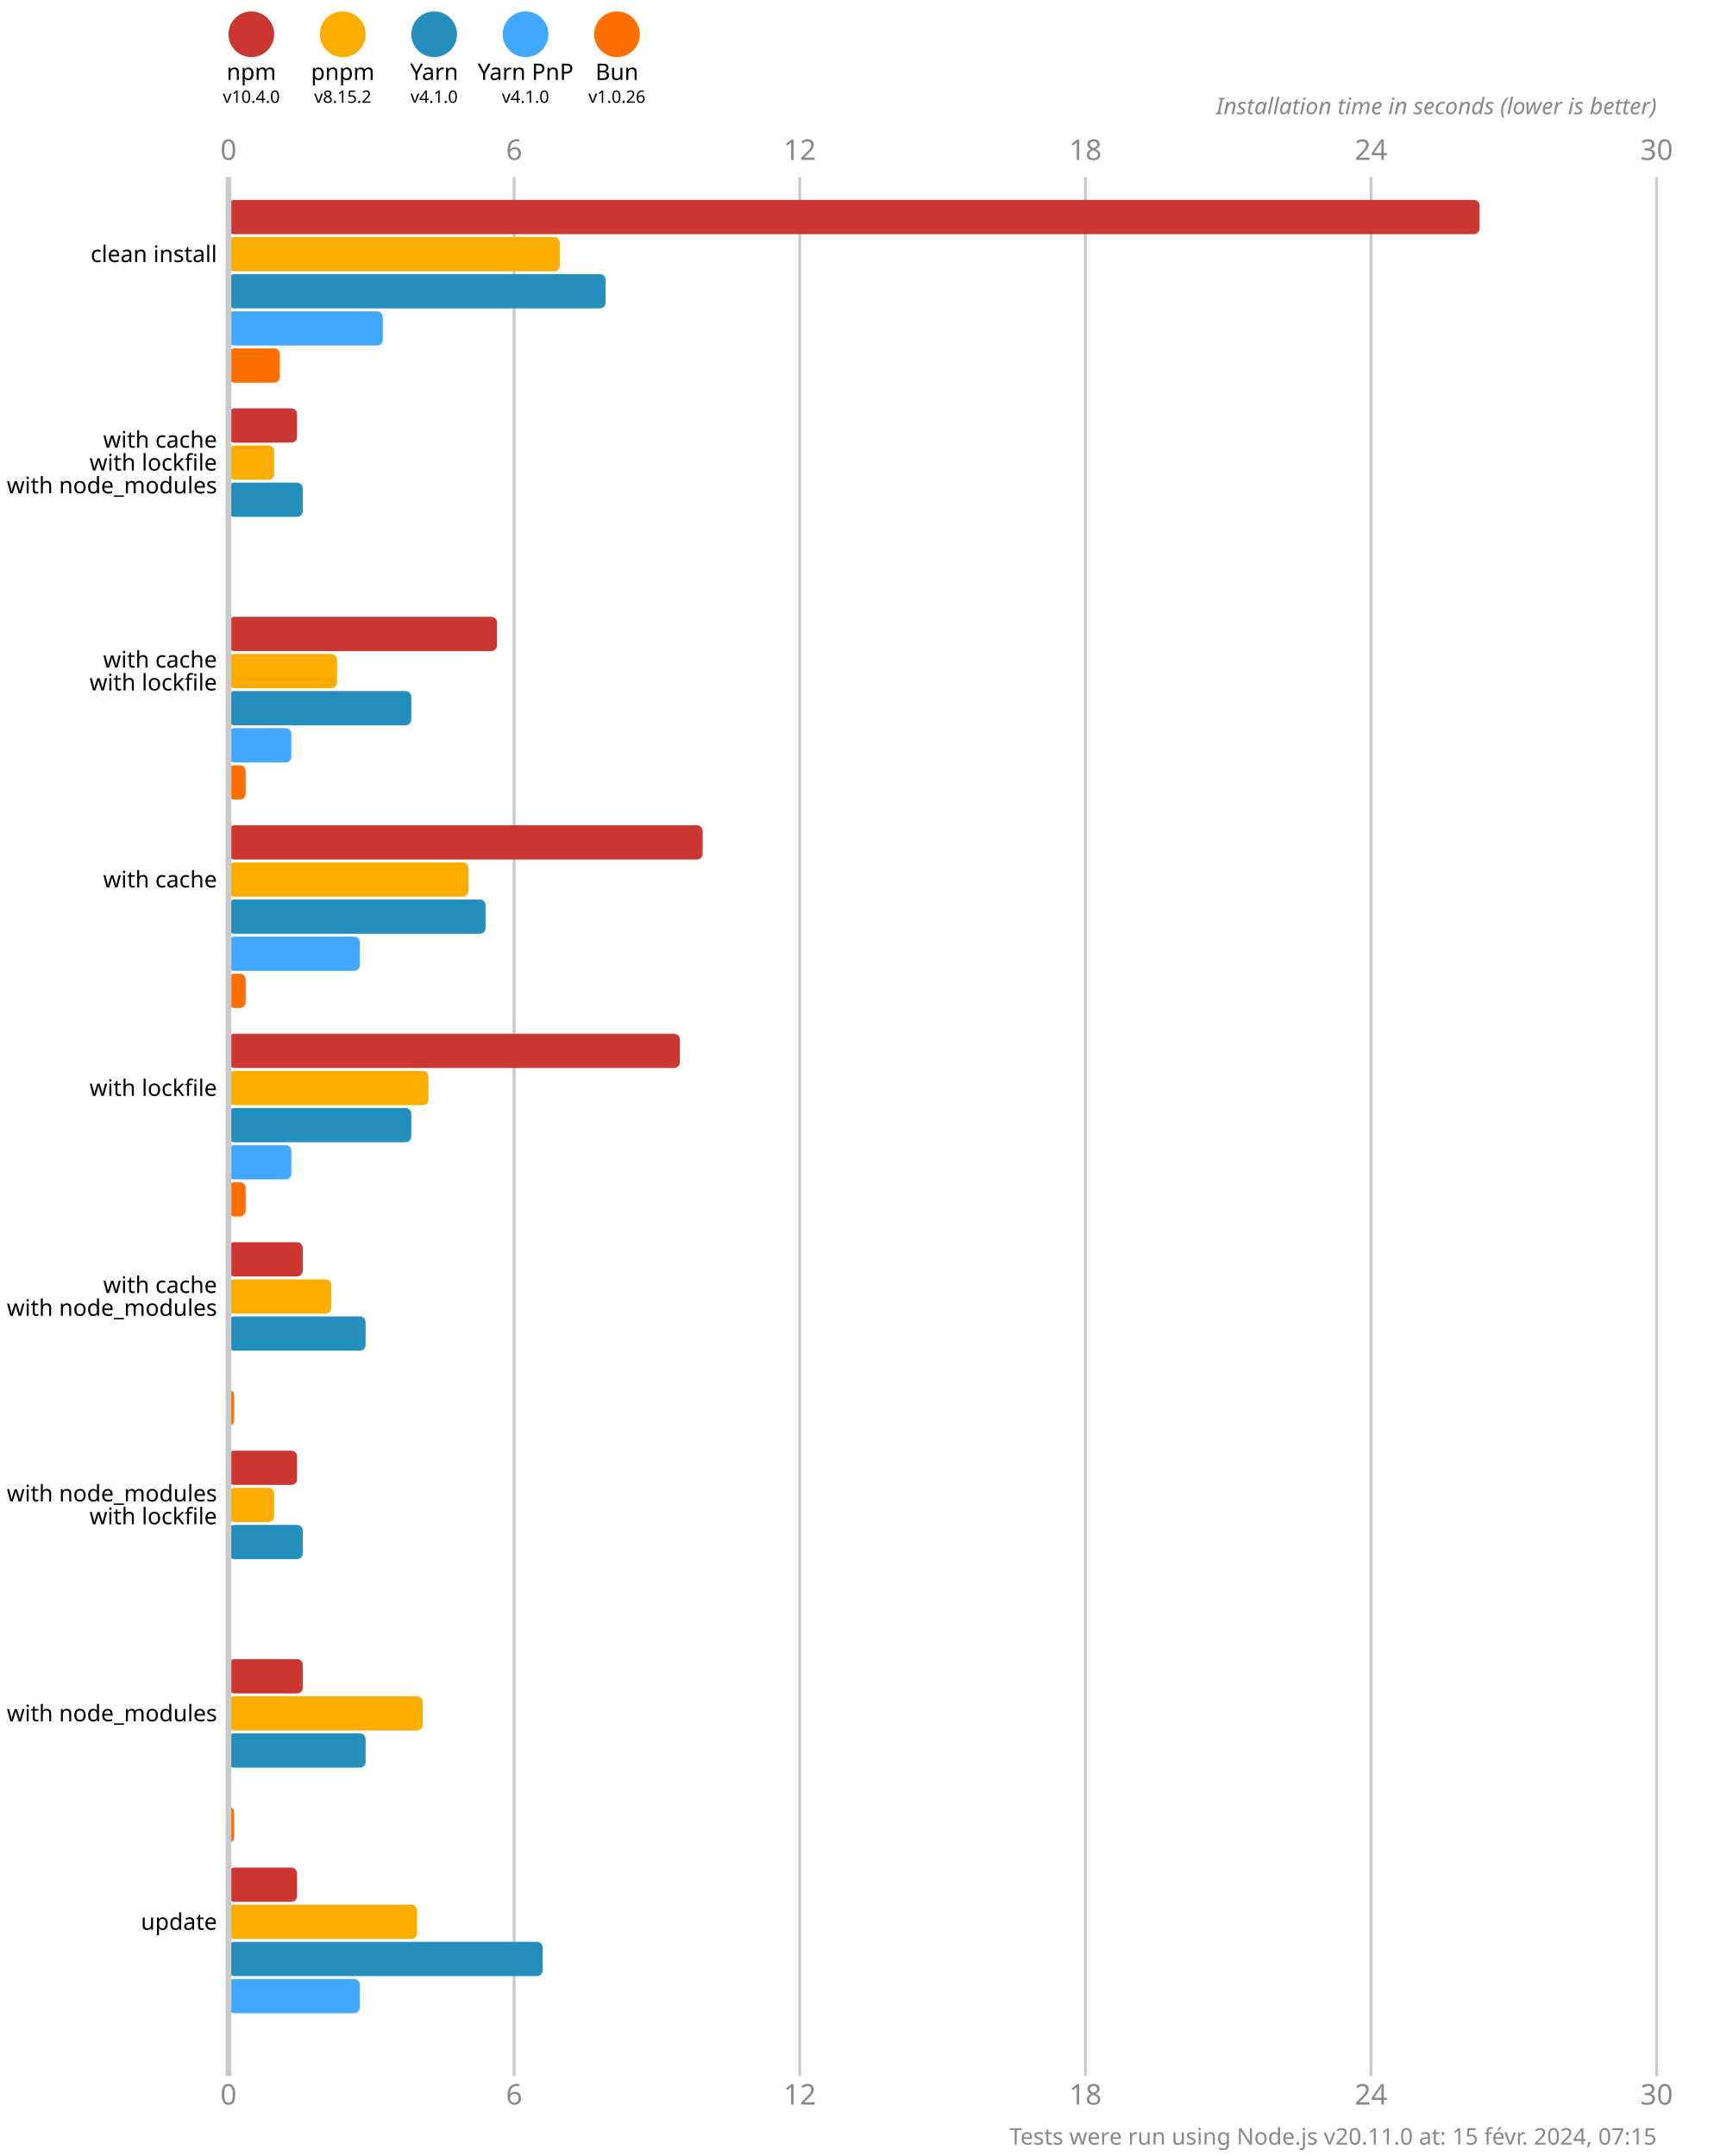
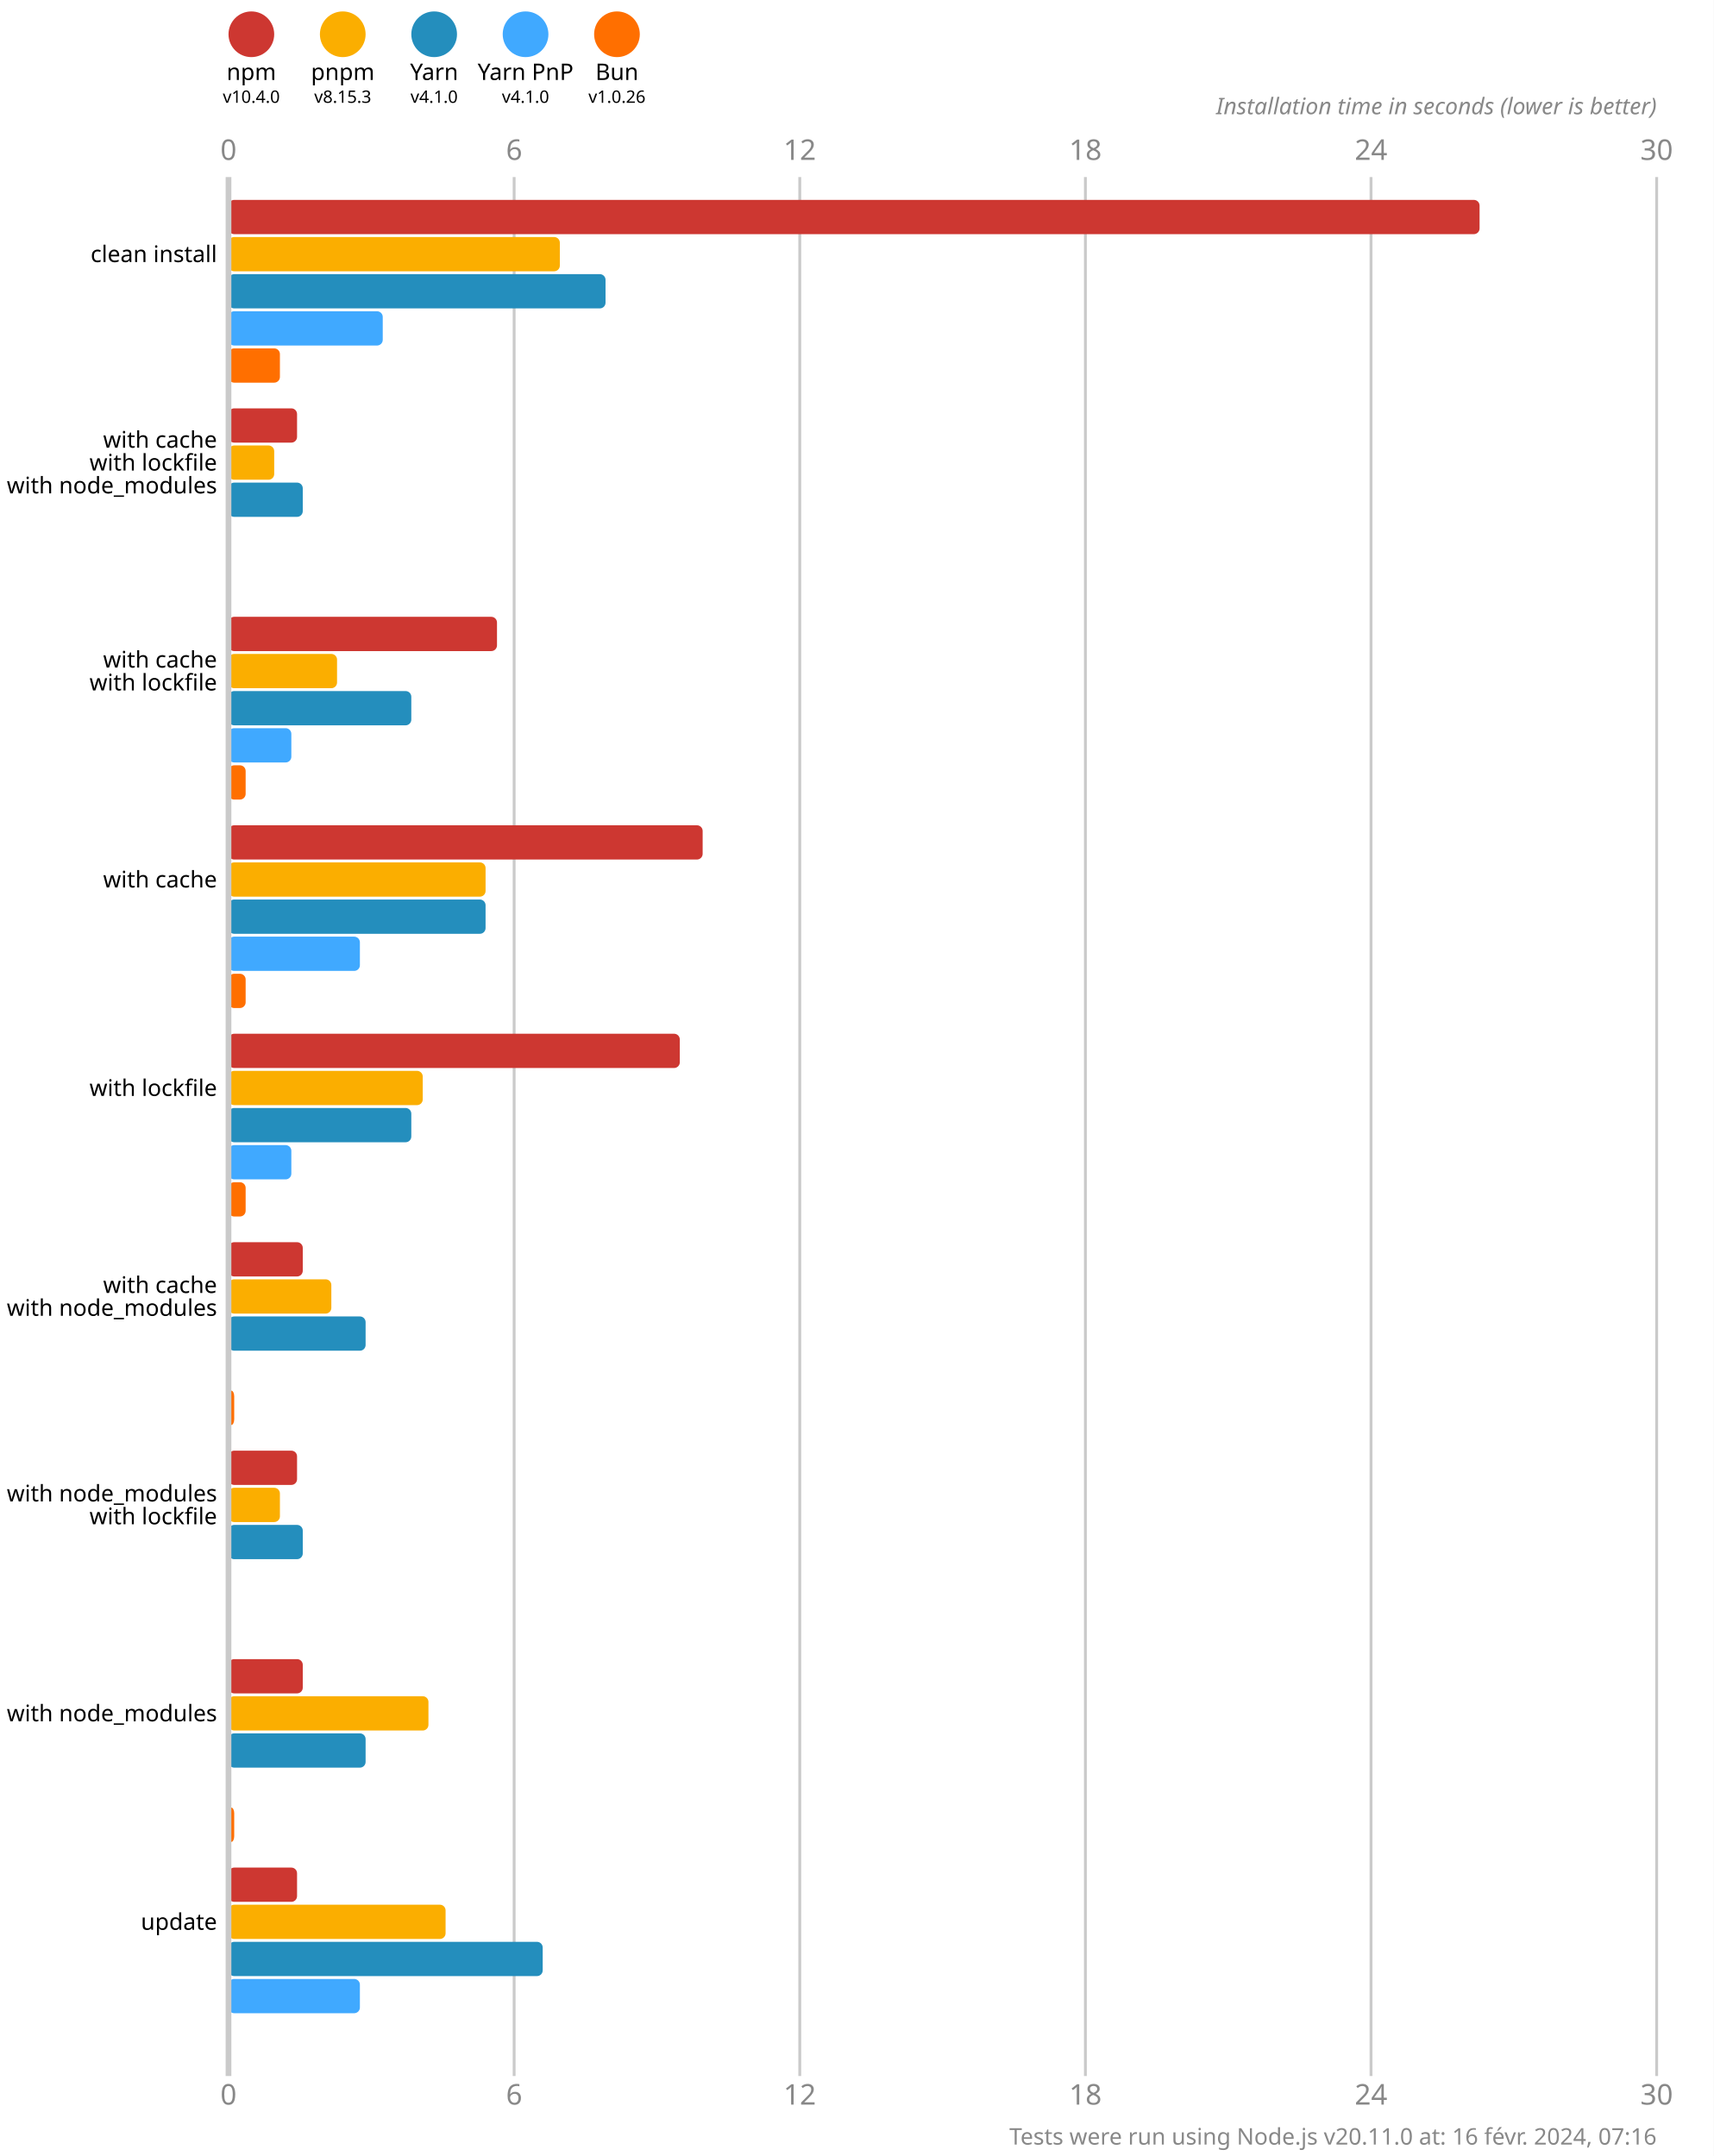
<svg xmlns="http://www.w3.org/2000/svg" version="1.1" viewBox="0 0 300 377.5">
  <style>
    .font { font-family: sans-serif; }
    .s3 { font-size: 3px; }
    .s4 { font-size: 4px; }
    .s5 { font-size: 5px; }
    .line { stroke: #cacaca; }
    .width { stroke-width: 0.5; }
    .text { fill: #888; }
  </style>
  <rect x="0" y="0" width="300" height="377.5" fill="#fff" />
  <circle cx="44" cy="6" r="4" fill="#cd3731" />
  <text x="44" y="14" class="font s4" text-anchor="middle">npm</text>
  <text x="44" y="18" class="font s3" text-anchor="middle">v10.4.0</text>
  <circle cx="60" cy="6" r="4" fill="#fbae00" />
  <text x="60" y="14" class="font s4" text-anchor="middle">pnpm</text>
-   <text x="60" y="18" class="font s3" text-anchor="middle">v8.15.2</text>
+   <text x="60" y="18" class="font s3" text-anchor="middle">v8.15.3</text>
  <circle cx="76" cy="6" r="4" fill="#248ebd" />
  <text x="76" y="14" class="font s4" text-anchor="middle">Yarn</text>
  <text x="76" y="18" class="font s3" text-anchor="middle">v4.1.0</text>
  <circle cx="92" cy="6" r="4" fill="#40a9ff" />
  <text x="92" y="14" class="font s4" text-anchor="middle">Yarn PnP</text>
  <text x="92" y="18" class="font s3" text-anchor="middle">v4.1.0</text>
  <circle cx="108" cy="6" r="4" fill="#ff6f00" />
  <text x="108" y="14" class="font s4" text-anchor="middle">Bun</text>
  <text x="108" y="18" class="font s3" text-anchor="middle">v1.0.26</text>
  <text x="40" y="28" class="font s5 text" text-anchor="middle">0</text>
  <text x="40" y="368.5" class="font s5 text" text-anchor="middle">0</text>
  <line x1="90" y1="31" x2="90" y2="363.5" class="line width" />
  <text x="90" y="28" class="font s5 text" text-anchor="middle">6</text>
  <text x="90" y="368.5" class="font s5 text" text-anchor="middle">6</text>
  <line x1="140" y1="31" x2="140" y2="363.5" class="line width" />
  <text x="140" y="28" class="font s5 text" text-anchor="middle">12</text>
  <text x="140" y="368.5" class="font s5 text" text-anchor="middle">12</text>
  <line x1="190" y1="31" x2="190" y2="363.5" class="line width" />
  <text x="190" y="28" class="font s5 text" text-anchor="middle">18</text>
  <text x="190" y="368.5" class="font s5 text" text-anchor="middle">18</text>
  <line x1="240" y1="31" x2="240" y2="363.5" class="line width" />
  <text x="240" y="28" class="font s5 text" text-anchor="middle">24</text>
  <text x="240" y="368.5" class="font s5 text" text-anchor="middle">24</text>
  <line x1="290" y1="31" x2="290" y2="363.5" class="line width" />
  <text x="290" y="28" class="font s5 text" text-anchor="middle">30</text>
  <text x="290" y="368.5" class="font s5 text" text-anchor="middle">30</text>
  <text x="290" y="20" class="font s4 text" font-style="italic" text-anchor="end">Installation time in seconds (lower is better)</text>
  <rect x="40" y="35" width="219" height="6" fill="#cd3731" rx="1" ry="1" />
  <rect x="40" y="41.5" width="58" height="6" fill="#fbae00" rx="1" ry="1" />
  <rect x="40" y="48" width="66" height="6" fill="#248ebd" rx="1" ry="1" />
  <rect x="40" y="54.5" width="27" height="6" fill="#40a9ff" rx="1" ry="1" />
  <rect x="40" y="61" width="9" height="6" fill="#ff6f00" rx="1" ry="1" />
  <rect x="40" y="71.5" width="12" height="6" fill="#cd3731" rx="1" ry="1" />
  <rect x="40" y="78" width="8" height="6" fill="#fbae00" rx="1" ry="1" />
  <rect x="40" y="84.5" width="13" height="6" fill="#248ebd" rx="1" ry="1" />
  <rect x="40" y="91" width="0" height="6" fill="#40a9ff" rx="1" ry="1" />
  <rect x="40" y="97.5" width="0" height="6" fill="#ff6f00" rx="1" ry="1" />
  <rect x="40" y="108" width="47" height="6" fill="#cd3731" rx="1" ry="1" />
  <rect x="40" y="114.5" width="19" height="6" fill="#fbae00" rx="1" ry="1" />
  <rect x="40" y="121" width="32" height="6" fill="#248ebd" rx="1" ry="1" />
  <rect x="40" y="127.5" width="11" height="6" fill="#40a9ff" rx="1" ry="1" />
  <rect x="40" y="134" width="3" height="6" fill="#ff6f00" rx="1" ry="1" />
  <rect x="40" y="144.5" width="83" height="6" fill="#cd3731" rx="1" ry="1" />
-   <rect x="40" y="151" width="42" height="6" fill="#fbae00" rx="1" ry="1" />
+   <rect x="40" y="151" width="45" height="6" fill="#fbae00" rx="1" ry="1" />
  <rect x="40" y="157.5" width="45" height="6" fill="#248ebd" rx="1" ry="1" />
  <rect x="40" y="164" width="23" height="6" fill="#40a9ff" rx="1" ry="1" />
  <rect x="40" y="170.5" width="3" height="6" fill="#ff6f00" rx="1" ry="1" />
  <rect x="40" y="181" width="79" height="6" fill="#cd3731" rx="1" ry="1" />
-   <rect x="40" y="187.5" width="35" height="6" fill="#fbae00" rx="1" ry="1" />
+   <rect x="40" y="187.5" width="34" height="6" fill="#fbae00" rx="1" ry="1" />
  <rect x="40" y="194" width="32" height="6" fill="#248ebd" rx="1" ry="1" />
  <rect x="40" y="200.5" width="11" height="6" fill="#40a9ff" rx="1" ry="1" />
  <rect x="40" y="207" width="3" height="6" fill="#ff6f00" rx="1" ry="1" />
  <rect x="40" y="217.5" width="13" height="6" fill="#cd3731" rx="1" ry="1" />
  <rect x="40" y="224" width="18" height="6" fill="#fbae00" rx="1" ry="1" />
  <rect x="40" y="230.5" width="24" height="6" fill="#248ebd" rx="1" ry="1" />
  <rect x="40" y="237" width="0" height="6" fill="#40a9ff" rx="1" ry="1" />
  <rect x="40" y="243.5" width="1" height="6" fill="#ff6f00" rx="1" ry="1" />
  <rect x="40" y="254" width="12" height="6" fill="#cd3731" rx="1" ry="1" />
-   <rect x="40" y="260.5" width="8" height="6" fill="#fbae00" rx="1" ry="1" />
+   <rect x="40" y="260.5" width="9" height="6" fill="#fbae00" rx="1" ry="1" />
  <rect x="40" y="267" width="13" height="6" fill="#248ebd" rx="1" ry="1" />
  <rect x="40" y="273.5" width="0" height="6" fill="#40a9ff" rx="1" ry="1" />
  <rect x="40" y="280" width="0" height="6" fill="#ff6f00" rx="1" ry="1" />
  <rect x="40" y="290.5" width="13" height="6" fill="#cd3731" rx="1" ry="1" />
-   <rect x="40" y="297" width="34" height="6" fill="#fbae00" rx="1" ry="1" />
+   <rect x="40" y="297" width="35" height="6" fill="#fbae00" rx="1" ry="1" />
  <rect x="40" y="303.5" width="24" height="6" fill="#248ebd" rx="1" ry="1" />
  <rect x="40" y="310" width="0" height="6" fill="#40a9ff" rx="1" ry="1" />
  <rect x="40" y="316.5" width="1" height="6" fill="#ff6f00" rx="1" ry="1" />
  <rect x="40" y="327" width="12" height="6" fill="#cd3731" rx="1" ry="1" />
-   <rect x="40" y="333.5" width="33" height="6" fill="#fbae00" rx="1" ry="1" />
+   <rect x="40" y="333.5" width="38" height="6" fill="#fbae00" rx="1" ry="1" />
  <rect x="40" y="340" width="55" height="6" fill="#248ebd" rx="1" ry="1" />
  <rect x="40" y="346.5" width="23" height="6" fill="#40a9ff" rx="1" ry="1" />
  <rect x="40" y="353" width="0" height="6" fill="#ff6f00" rx="1" ry="1" />
  <line x1="40" y1="31" x2="40" y2="363.5" class="line" />
  <text x="38" y="44.5" class="font s4" dominant-baseline="middle" text-anchor="end">clean install</text>
  <text x="38" y="77" class="font s4" dominant-baseline="middle" text-anchor="end">with cache</text>
  <text x="38" y="81" class="font s4" dominant-baseline="middle" text-anchor="end">with lockfile</text>
  <text x="38" y="85" class="font s4" dominant-baseline="middle" text-anchor="end">with node_modules</text>
  <text x="38" y="115.5" class="font s4" dominant-baseline="middle" text-anchor="end">with cache</text>
  <text x="38" y="119.5" class="font s4" dominant-baseline="middle" text-anchor="end">with lockfile</text>
  <text x="38" y="154" class="font s4" dominant-baseline="middle" text-anchor="end">with cache</text>
  <text x="38" y="190.5" class="font s4" dominant-baseline="middle" text-anchor="end">with lockfile</text>
  <text x="38" y="225" class="font s4" dominant-baseline="middle" text-anchor="end">with cache</text>
  <text x="38" y="229" class="font s4" dominant-baseline="middle" text-anchor="end">with node_modules</text>
  <text x="38" y="261.5" class="font s4" dominant-baseline="middle" text-anchor="end">with node_modules</text>
  <text x="38" y="265.5" class="font s4" dominant-baseline="middle" text-anchor="end">with lockfile</text>
  <text x="38" y="300" class="font s4" dominant-baseline="middle" text-anchor="end">with node_modules</text>
  <text x="38" y="336.5" class="font s4" dominant-baseline="middle" text-anchor="end">update</text>
-   <text x="290" y="375.5" class="font s4 text" text-anchor="end">Tests were run using Node.js v20.11.0 at: 15 févr. 2024, 07:15</text>
+   <text x="290" y="375.5" class="font s4 text" text-anchor="end">Tests were run using Node.js v20.11.0 at: 16 févr. 2024, 07:16</text>
</svg>
